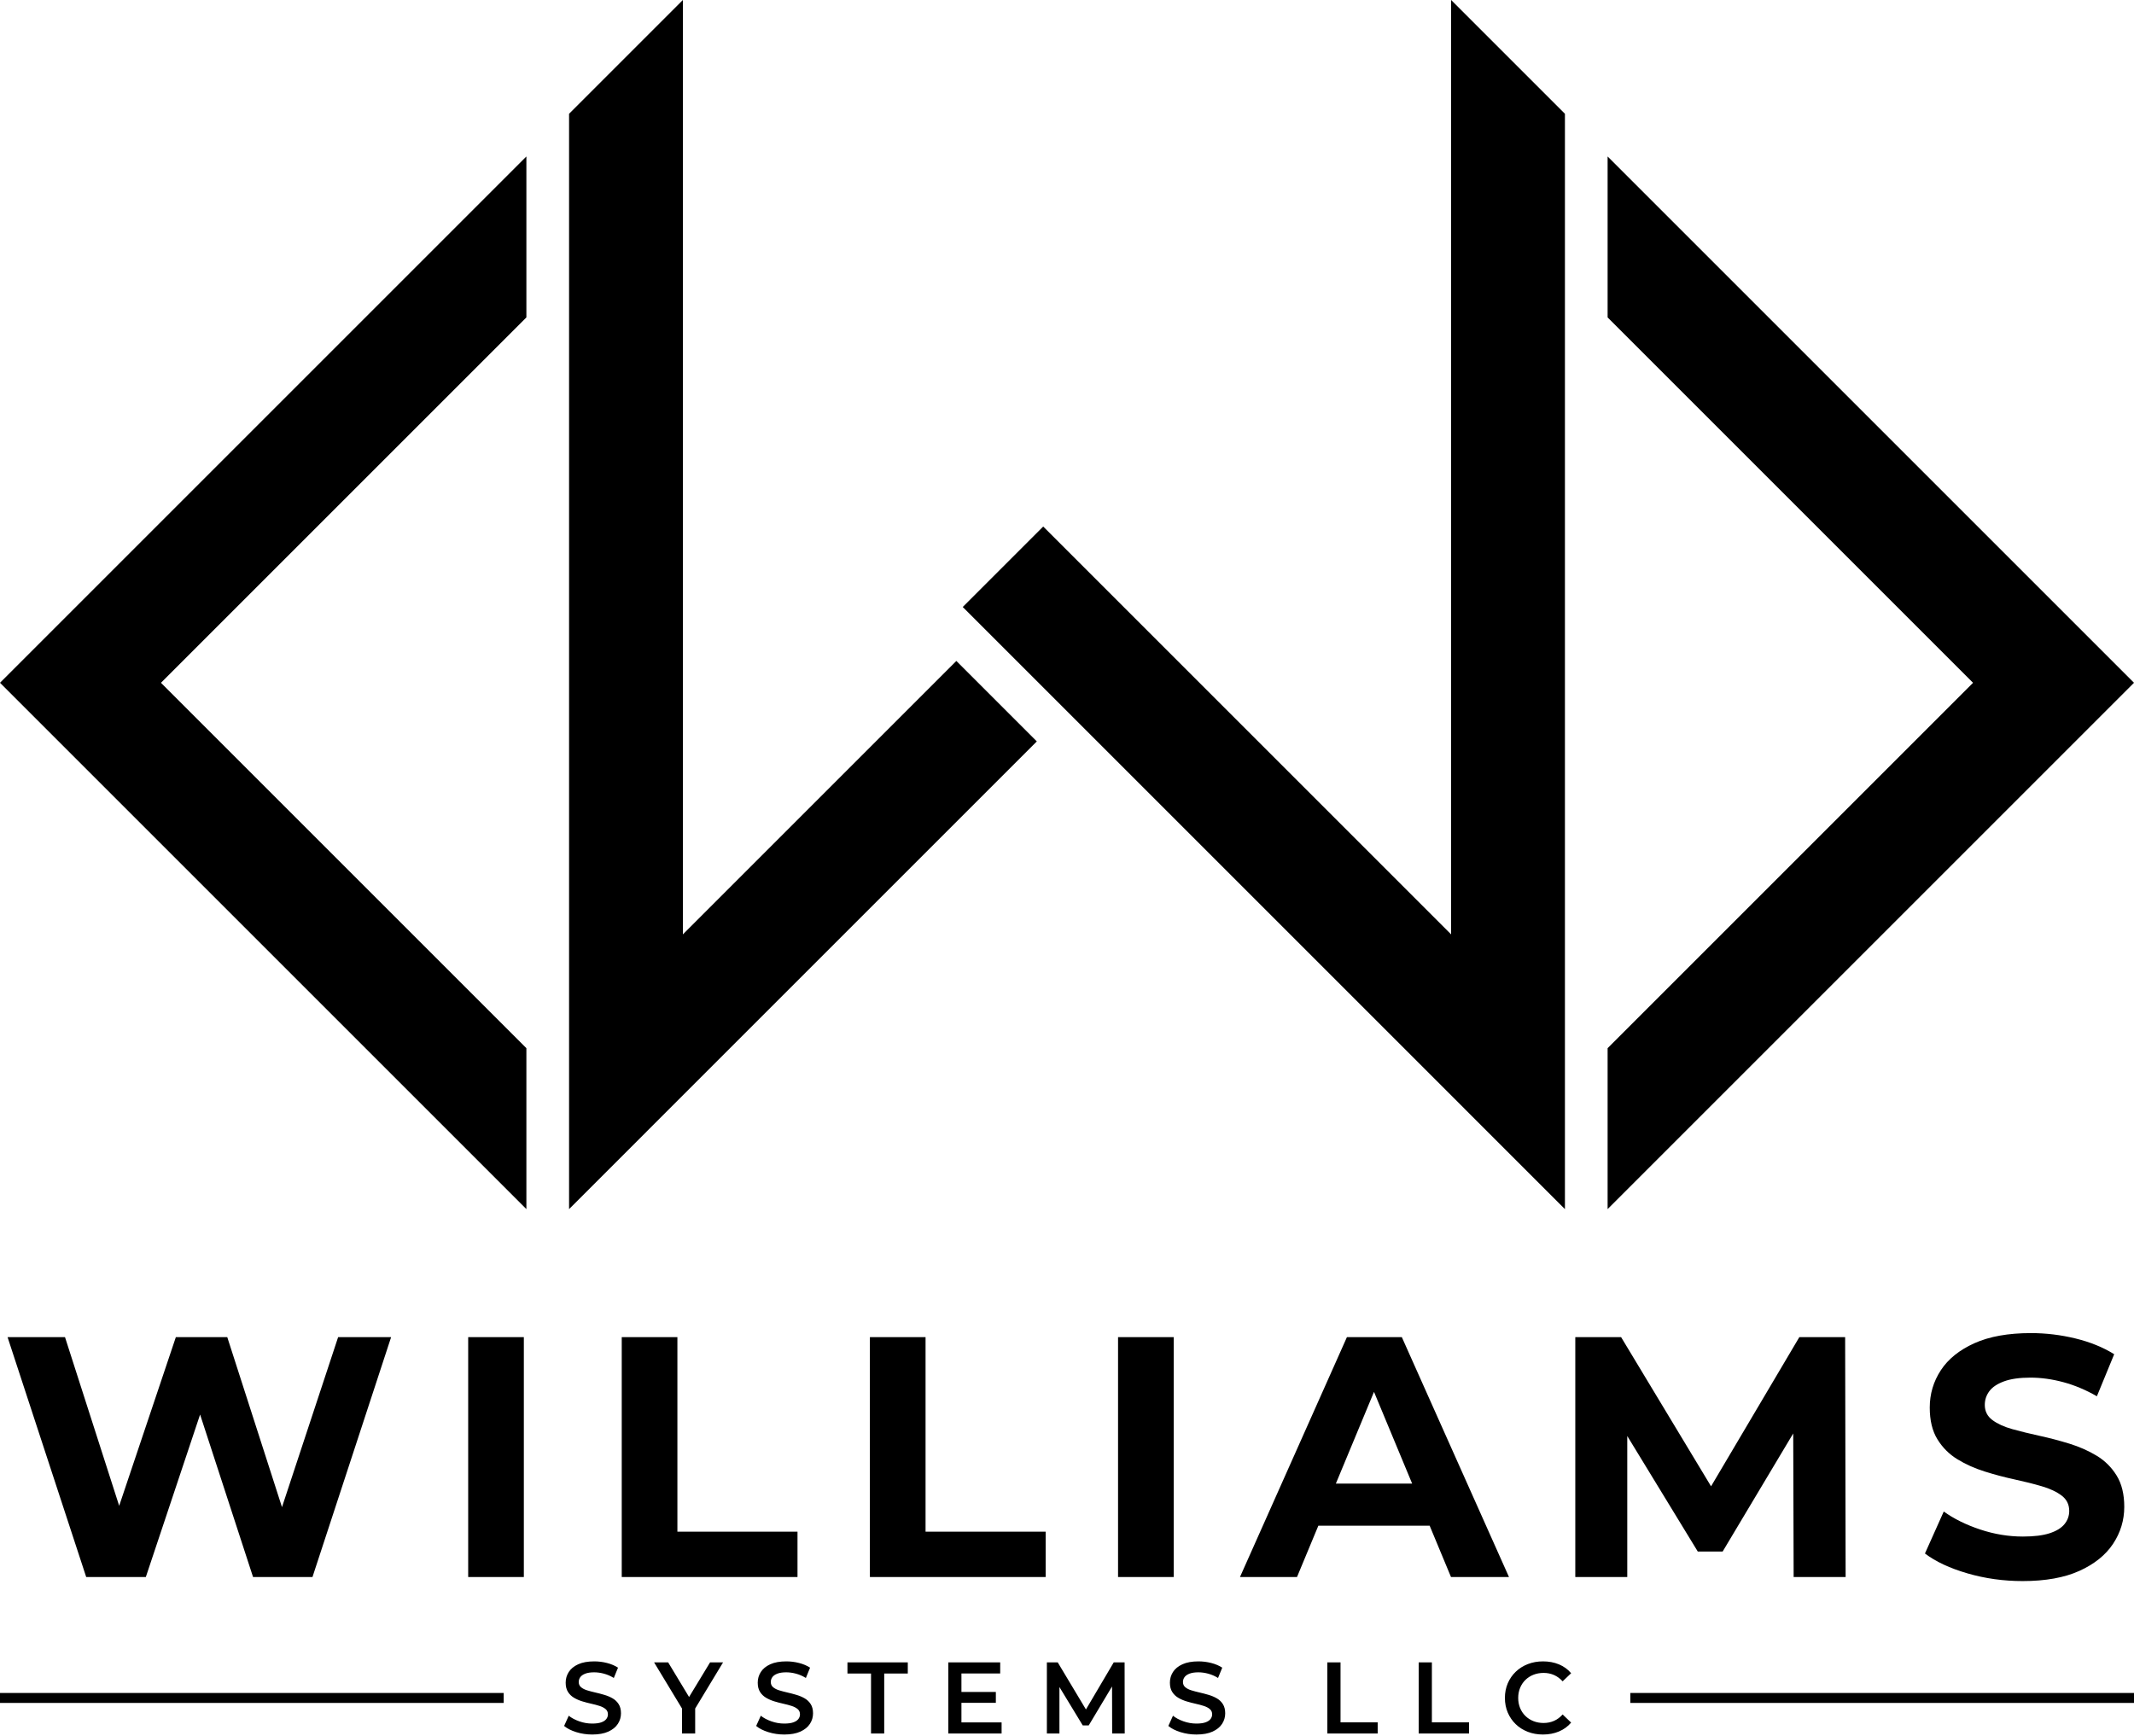
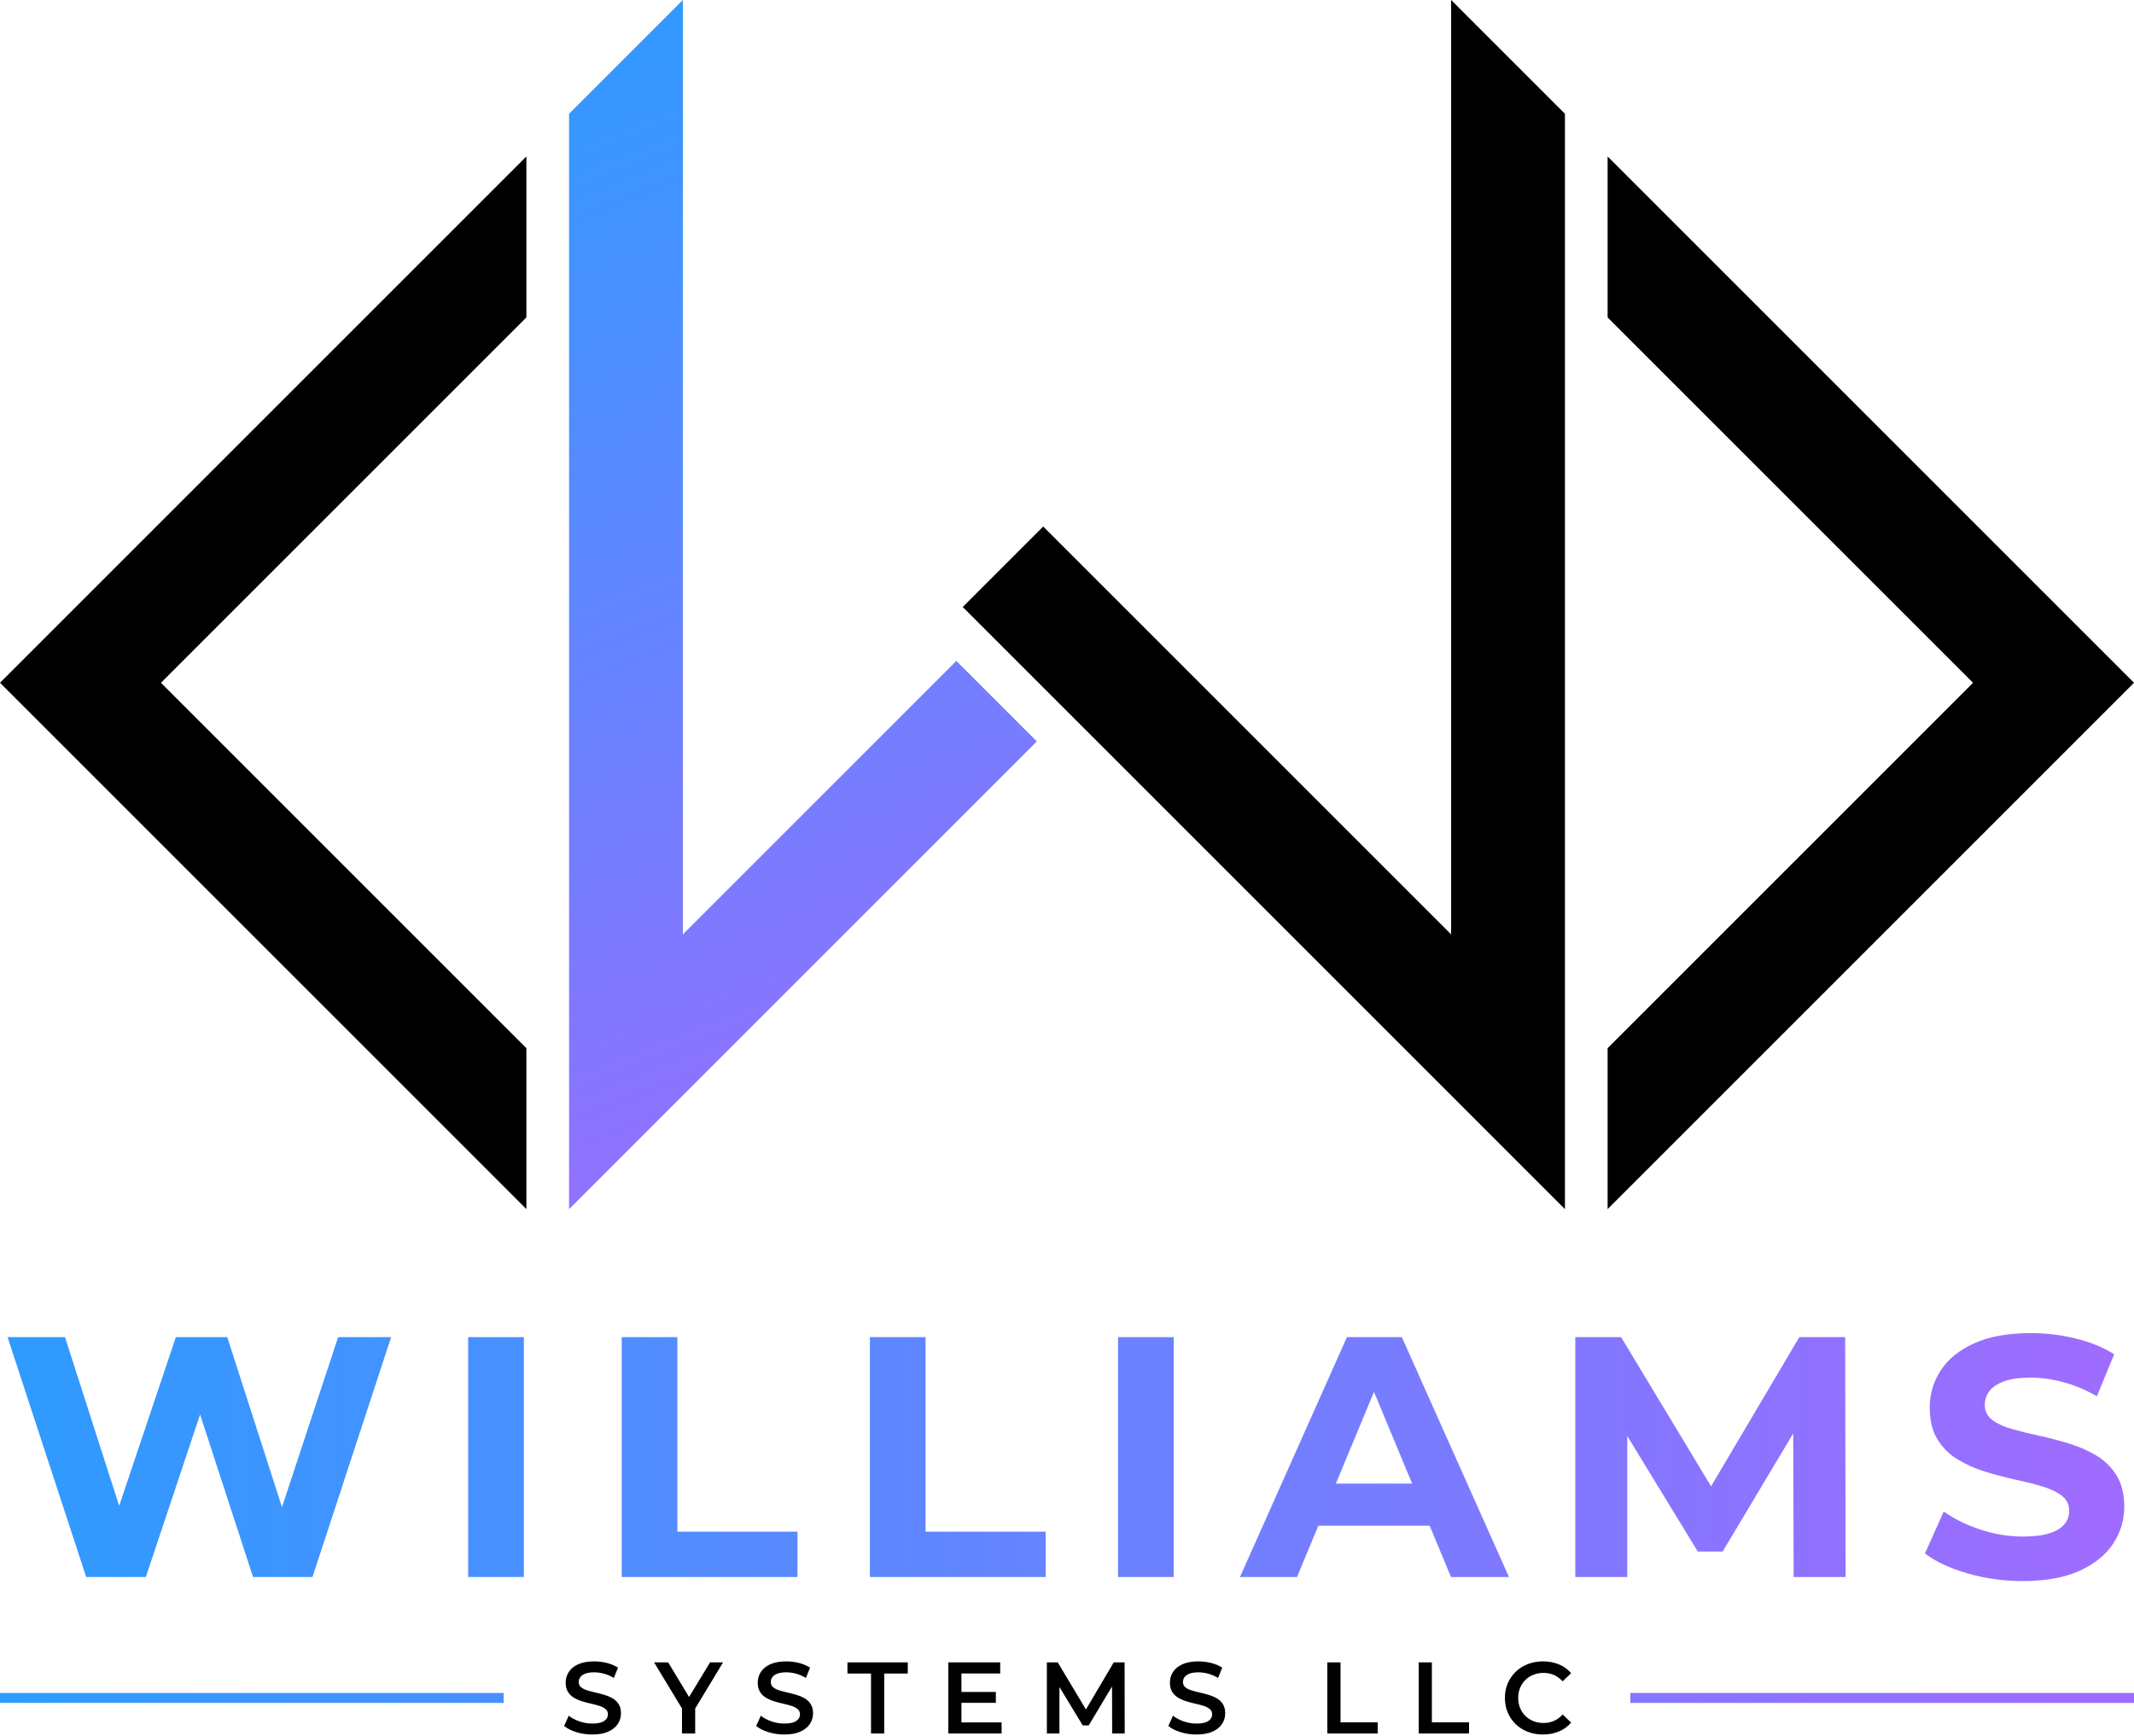
<svg xmlns="http://www.w3.org/2000/svg" viewBox="130 -45 1500 1220" width="1500" height="1220" fill="#000000">
+   <defs>
+     <linearGradient id="wsGradL" gradientUnits="userSpaceOnUse" x1="530" y1="-45" x2="860" y2="805">
+       <stop offset="0" stop-color="#2E9BFF" />
+       <stop offset="1" stop-color="#A06BFF" />
+     </linearGradient>
+     <linearGradient id="wsGrad" gradientUnits="userSpaceOnUse" x1="130" y1="0" x2="1630" y2="0">
+       <stop offset="0" stop-color="#2E9BFF" />
+       <stop offset="1" stop-color="#A06BFF" />
+     </linearGradient>
+   </defs>
  <path d="M500.0 805.0 L500.0 691.86 L243.14 435.0 L500.0 178.14 L500.0 65.0 L130.0 435.0 Z" />
-   <path d="M610.0 611.86 L610.0 -45.0 L530.0 35.0 L530.0 805.0 L858.79 476.21 L802.22 419.64 Z" />
+   <path fill="url(#wsGradL)" d="M610.0 611.86 L610.0 -45.0 L530.0 35.0 L530.0 805.0 L858.79 476.21 L802.22 419.64 Z" />
  <path d="M806.72 381.72 L863.28 325.15 L1150.0 611.86 L1150.0 -45.0 L1230.0 35.0 L1230.0 805.0 Z" />
  <path d="M1260.0 805.0 L1260.0 691.86 L1516.86 435.0 L1260.0 178.14 L1260.0 65.0 L1630.0 435.0 Z" />
-   <path d="M190.592 1063.647 135.316 895.0H175.689L223.658 1044.364H203.424L253.606 895.0H289.751L337.819 1044.364H318.353L367.668 895.0H404.917L349.641 1063.647H307.877L265.142 932.502H276.292L232.502 1063.647ZM459.090 1063.647V895.0H498.213V1063.647ZM567.025 1063.647V895.0H606.147V1031.769H690.566V1063.647ZM741.455 1063.647V895.0H780.577V1031.769H864.996V1063.647ZM915.884 1063.647V895.0H955.007V1063.647ZM1001.583 1063.647 1076.760 895.0H1115.355L1190.678 1063.647H1149.918L1088.055 914.860H1103.533L1041.670 1063.647ZM1039.326 1027.567 1049.566 997.949H1136.448L1146.833 1027.567ZM1237.279 1063.647V895.0H1269.481L1341.301 1014.116H1324.286L1394.760 895.0H1426.962L1427.299 1063.647H1390.764L1390.428 951.253H1397.311L1340.869 1045.707H1323.372L1265.729 951.253H1273.813V1063.647ZM1551.740 1066.484Q1531.557 1066.484 1512.964 1061.084Q1494.371 1055.684 1483.056 1047.102L1496.278 1017.584Q1507.016 1025.298 1521.905 1030.241Q1536.795 1035.184 1551.932 1035.184Q1563.612 1035.184 1570.709 1032.864Q1577.805 1030.544 1581.137 1026.461Q1584.468 1022.378 1584.468 1017.161Q1584.468 1010.403 1579.118 1006.371Q1573.768 1002.340 1565.092 999.806Q1556.417 997.273 1545.958 995.007Q1535.498 992.741 1524.991 989.440Q1514.484 986.140 1505.808 980.817Q1497.133 975.494 1491.783 966.750Q1486.433 958.006 1486.433 944.514Q1486.433 930.162 1494.209 918.290Q1501.985 906.419 1517.780 899.290Q1533.576 892.162 1557.560 892.162Q1573.357 892.162 1588.818 895.922Q1604.279 899.681 1616.076 907.004L1603.913 936.572Q1592.258 929.872 1580.355 926.667Q1568.452 923.463 1557.224 923.463Q1545.834 923.463 1538.689 926.071Q1531.545 928.680 1528.334 932.979Q1525.123 937.278 1525.123 942.641Q1525.123 949.303 1530.473 953.287Q1535.824 957.270 1544.499 959.683Q1553.174 962.097 1563.682 964.388Q1574.189 966.679 1584.648 969.906Q1595.108 973.134 1603.783 978.384Q1612.458 983.635 1617.808 992.331Q1623.159 1001.027 1623.159 1014.278Q1623.159 1028.389 1615.310 1040.261Q1607.461 1052.133 1591.641 1059.308Q1575.821 1066.484 1551.740 1066.484Z" />
+   <path fill="url(#wsGrad)" d="M190.592 1063.647 135.316 895.0H175.689L223.658 1044.364H203.424L253.606 895.0H289.751L337.819 1044.364H318.353L367.668 895.0H404.917L349.641 1063.647H307.877L265.142 932.502H276.292L232.502 1063.647ZM459.090 1063.647V895.0H498.213V1063.647ZM567.025 1063.647V895.0H606.147V1031.769H690.566V1063.647ZM741.455 1063.647V895.0H780.577V1031.769H864.996V1063.647ZM915.884 1063.647V895.0H955.007V1063.647ZM1001.583 1063.647 1076.760 895.0H1115.355L1190.678 1063.647H1149.918L1088.055 914.860H1103.533L1041.670 1063.647ZM1039.326 1027.567 1049.566 997.949H1136.448L1146.833 1027.567ZM1237.279 1063.647V895.0H1269.481L1341.301 1014.116H1324.286L1394.760 895.0H1426.962L1427.299 1063.647H1390.764L1390.428 951.253H1397.311L1340.869 1045.707H1323.372L1265.729 951.253H1273.813V1063.647ZM1551.740 1066.484Q1531.557 1066.484 1512.964 1061.084Q1494.371 1055.684 1483.056 1047.102L1496.278 1017.584Q1507.016 1025.298 1521.905 1030.241Q1536.795 1035.184 1551.932 1035.184Q1563.612 1035.184 1570.709 1032.864Q1577.805 1030.544 1581.137 1026.461Q1584.468 1022.378 1584.468 1017.161Q1584.468 1010.403 1579.118 1006.371Q1573.768 1002.340 1565.092 999.806Q1556.417 997.273 1545.958 995.007Q1535.498 992.741 1524.991 989.440Q1514.484 986.140 1505.808 980.817Q1497.133 975.494 1491.783 966.750Q1486.433 958.006 1486.433 944.514Q1486.433 930.162 1494.209 918.290Q1501.985 906.419 1517.780 899.290Q1533.576 892.162 1557.560 892.162Q1573.357 892.162 1588.818 895.922Q1604.279 899.681 1616.076 907.004L1603.913 936.572Q1592.258 929.872 1580.355 926.667Q1568.452 923.463 1557.224 923.463Q1545.834 923.463 1538.689 926.071Q1531.545 928.680 1528.334 932.979Q1525.123 937.278 1525.123 942.641Q1525.123 949.303 1530.473 953.287Q1535.824 957.270 1544.499 959.683Q1553.174 962.097 1563.682 964.388Q1574.189 966.679 1584.648 969.906Q1595.108 973.134 1603.783 978.384Q1612.458 983.635 1617.808 992.331Q1623.159 1001.027 1623.159 1014.278Q1623.159 1028.389 1615.310 1040.261Q1607.461 1052.133 1591.641 1059.308Q1575.821 1066.484 1551.740 1066.484Z" />
  <path d="M546.252 1174.355Q540.402 1174.355 535.042 1172.677Q529.682 1171.000 526.519 1168.341L529.770 1161.155Q532.782 1163.538 537.206 1165.098Q541.630 1166.659 546.270 1166.659Q550.192 1166.659 552.611 1165.809Q555.030 1164.959 556.170 1163.481Q557.310 1162.004 557.310 1160.151Q557.310 1157.861 555.686 1156.485Q554.062 1155.108 551.442 1154.262Q548.822 1153.415 545.645 1152.715Q542.467 1152.014 539.286 1151.045Q536.104 1150.076 533.484 1148.527Q530.864 1146.977 529.240 1144.423Q527.615 1141.869 527.615 1137.869Q527.615 1133.786 529.787 1130.400Q531.959 1127.013 536.422 1124.977Q540.886 1122.940 547.729 1122.940Q552.241 1122.940 556.672 1124.073Q561.103 1125.207 564.410 1127.359L561.453 1134.598Q558.112 1132.554 554.554 1131.594Q550.996 1130.635 547.649 1130.635Q543.852 1130.635 541.428 1131.561Q539.004 1132.487 537.900 1134.010Q536.795 1135.533 536.795 1137.447Q536.795 1139.728 538.419 1141.100Q540.044 1142.472 542.664 1143.283Q545.283 1144.094 548.465 1144.820Q551.647 1145.547 554.825 1146.485Q558.002 1147.423 560.622 1148.941Q563.241 1150.460 564.866 1153.009Q566.490 1155.559 566.490 1159.488Q566.490 1163.499 564.287 1166.885Q562.084 1170.271 557.595 1172.313Q553.105 1174.355 546.252 1174.355ZM609.373 1173.647V1153.895L611.489 1159.551L589.770 1123.647H599.657L617.129 1152.579H611.560L629.113 1123.647H638.246L616.546 1159.551L618.643 1153.895V1173.647ZM681.252 1174.355Q675.402 1174.355 670.042 1172.677Q664.682 1171.000 661.519 1168.341L664.770 1161.155Q667.782 1163.538 672.206 1165.098Q676.630 1166.659 681.270 1166.659Q685.192 1166.659 687.611 1165.809Q690.030 1164.959 691.170 1163.481Q692.310 1162.004 692.310 1160.151Q692.310 1157.861 690.686 1156.485Q689.062 1155.108 686.442 1154.262Q683.822 1153.415 680.645 1152.715Q677.467 1152.014 674.286 1151.045Q671.104 1150.076 668.484 1148.527Q665.864 1146.977 664.240 1144.423Q662.615 1141.869 662.615 1137.869Q662.615 1133.786 664.787 1130.400Q666.959 1127.013 671.422 1124.977Q675.886 1122.940 682.729 1122.940Q687.241 1122.940 691.672 1124.073Q696.103 1125.207 699.410 1127.359L696.453 1134.598Q693.112 1132.554 689.554 1131.594Q685.996 1130.635 682.649 1130.635Q678.852 1130.635 676.428 1131.561Q674.004 1132.487 672.900 1134.010Q671.795 1135.533 671.795 1137.447Q671.795 1139.728 673.419 1141.100Q675.044 1142.472 677.664 1143.283Q680.283 1144.094 683.465 1144.820Q686.647 1145.547 689.825 1146.485Q693.002 1147.423 695.622 1148.941Q698.241 1150.460 699.866 1153.009Q701.490 1155.559 701.490 1159.488Q701.490 1163.499 699.287 1166.885Q697.084 1170.271 692.595 1172.313Q688.105 1174.355 681.252 1174.355ZM742.249 1173.647V1131.494H725.678V1123.647H768.089V1131.494H751.519V1173.647ZM796.567 1173.647V1123.647H833.043V1131.448H805.799V1165.846H834.033V1173.647ZM805.092 1152.060V1144.457H829.990V1152.060ZM865.852 1173.647V1123.647H873.490L895.356 1160.146H891.304L912.847 1123.647H920.485L920.566 1173.647H911.739L911.658 1137.461H913.527L895.266 1167.965H891.072L872.550 1137.461H874.679V1173.647ZM970.966 1174.355Q965.116 1174.355 959.756 1172.677Q954.397 1171.000 951.233 1168.341L954.485 1161.155Q957.496 1163.538 961.920 1165.098Q966.344 1166.659 970.985 1166.659Q974.906 1166.659 977.325 1165.809Q979.744 1164.959 980.884 1163.481Q982.025 1162.004 982.025 1160.151Q982.025 1157.861 980.400 1156.485Q978.776 1155.108 976.156 1154.262Q973.536 1153.415 970.359 1152.715Q967.182 1152.014 964.000 1151.045Q960.818 1150.076 958.198 1148.527Q955.578 1146.977 953.954 1144.423Q952.330 1141.869 952.330 1137.869Q952.330 1133.786 954.501 1130.400Q956.673 1127.013 961.137 1124.977Q965.600 1122.940 972.443 1122.940Q976.955 1122.940 981.386 1124.073Q985.817 1125.207 989.124 1127.359L986.167 1134.598Q982.826 1132.554 979.268 1131.594Q975.711 1130.635 972.363 1130.635Q968.566 1130.635 966.142 1131.561Q963.719 1132.487 962.614 1134.010Q961.509 1135.533 961.509 1137.447Q961.509 1139.728 963.134 1141.100Q964.758 1142.472 967.378 1143.283Q969.998 1144.094 973.180 1144.820Q976.362 1145.547 979.539 1146.485Q982.716 1147.423 985.336 1148.941Q987.956 1150.460 989.580 1153.009Q991.205 1155.559 991.205 1159.488Q991.205 1163.499 989.002 1166.885Q986.799 1170.271 982.309 1172.313Q977.819 1174.355 970.966 1174.355ZM1062.995 1173.647V1123.647H1072.265V1165.800H1098.381V1173.647ZM1127.209 1173.647V1123.647H1136.479V1165.800H1162.596V1173.647ZM1214.544 1174.355Q1208.793 1174.355 1203.904 1172.462Q1199.014 1170.569 1195.420 1167.100Q1191.825 1163.631 1189.816 1158.939Q1187.807 1154.246 1187.807 1148.647Q1187.807 1143.048 1189.816 1138.356Q1191.825 1133.663 1195.451 1130.194Q1199.076 1126.725 1203.966 1124.832Q1208.855 1122.940 1214.607 1122.940Q1220.720 1122.940 1225.808 1125.045Q1230.895 1127.150 1234.361 1131.260L1228.383 1136.967Q1225.671 1133.994 1222.308 1132.521Q1218.945 1131.047 1215.028 1131.047Q1211.142 1131.047 1207.879 1132.340Q1204.617 1133.632 1202.211 1135.990Q1199.804 1138.348 1198.481 1141.572Q1197.157 1144.795 1197.157 1148.647Q1197.157 1152.499 1198.481 1155.723Q1199.804 1158.946 1202.211 1161.304Q1204.617 1163.662 1207.879 1164.954Q1211.142 1166.247 1215.028 1166.247Q1218.945 1166.247 1222.308 1164.773Q1225.671 1163.300 1228.383 1160.265L1234.361 1165.972Q1230.895 1170.073 1225.808 1172.214Q1220.720 1174.355 1214.544 1174.355Z" />
-   <rect x="130" y="1145.15" width="354.04" height="7" />
-   <rect x="1275.96" y="1145.15" width="354.04" height="7" />
+   <rect fill="url(#wsGrad)" x="130" y="1145.15" width="354.04" height="7" />
+   <rect fill="url(#wsGrad)" x="1275.96" y="1145.15" width="354.04" height="7" />
</svg>
